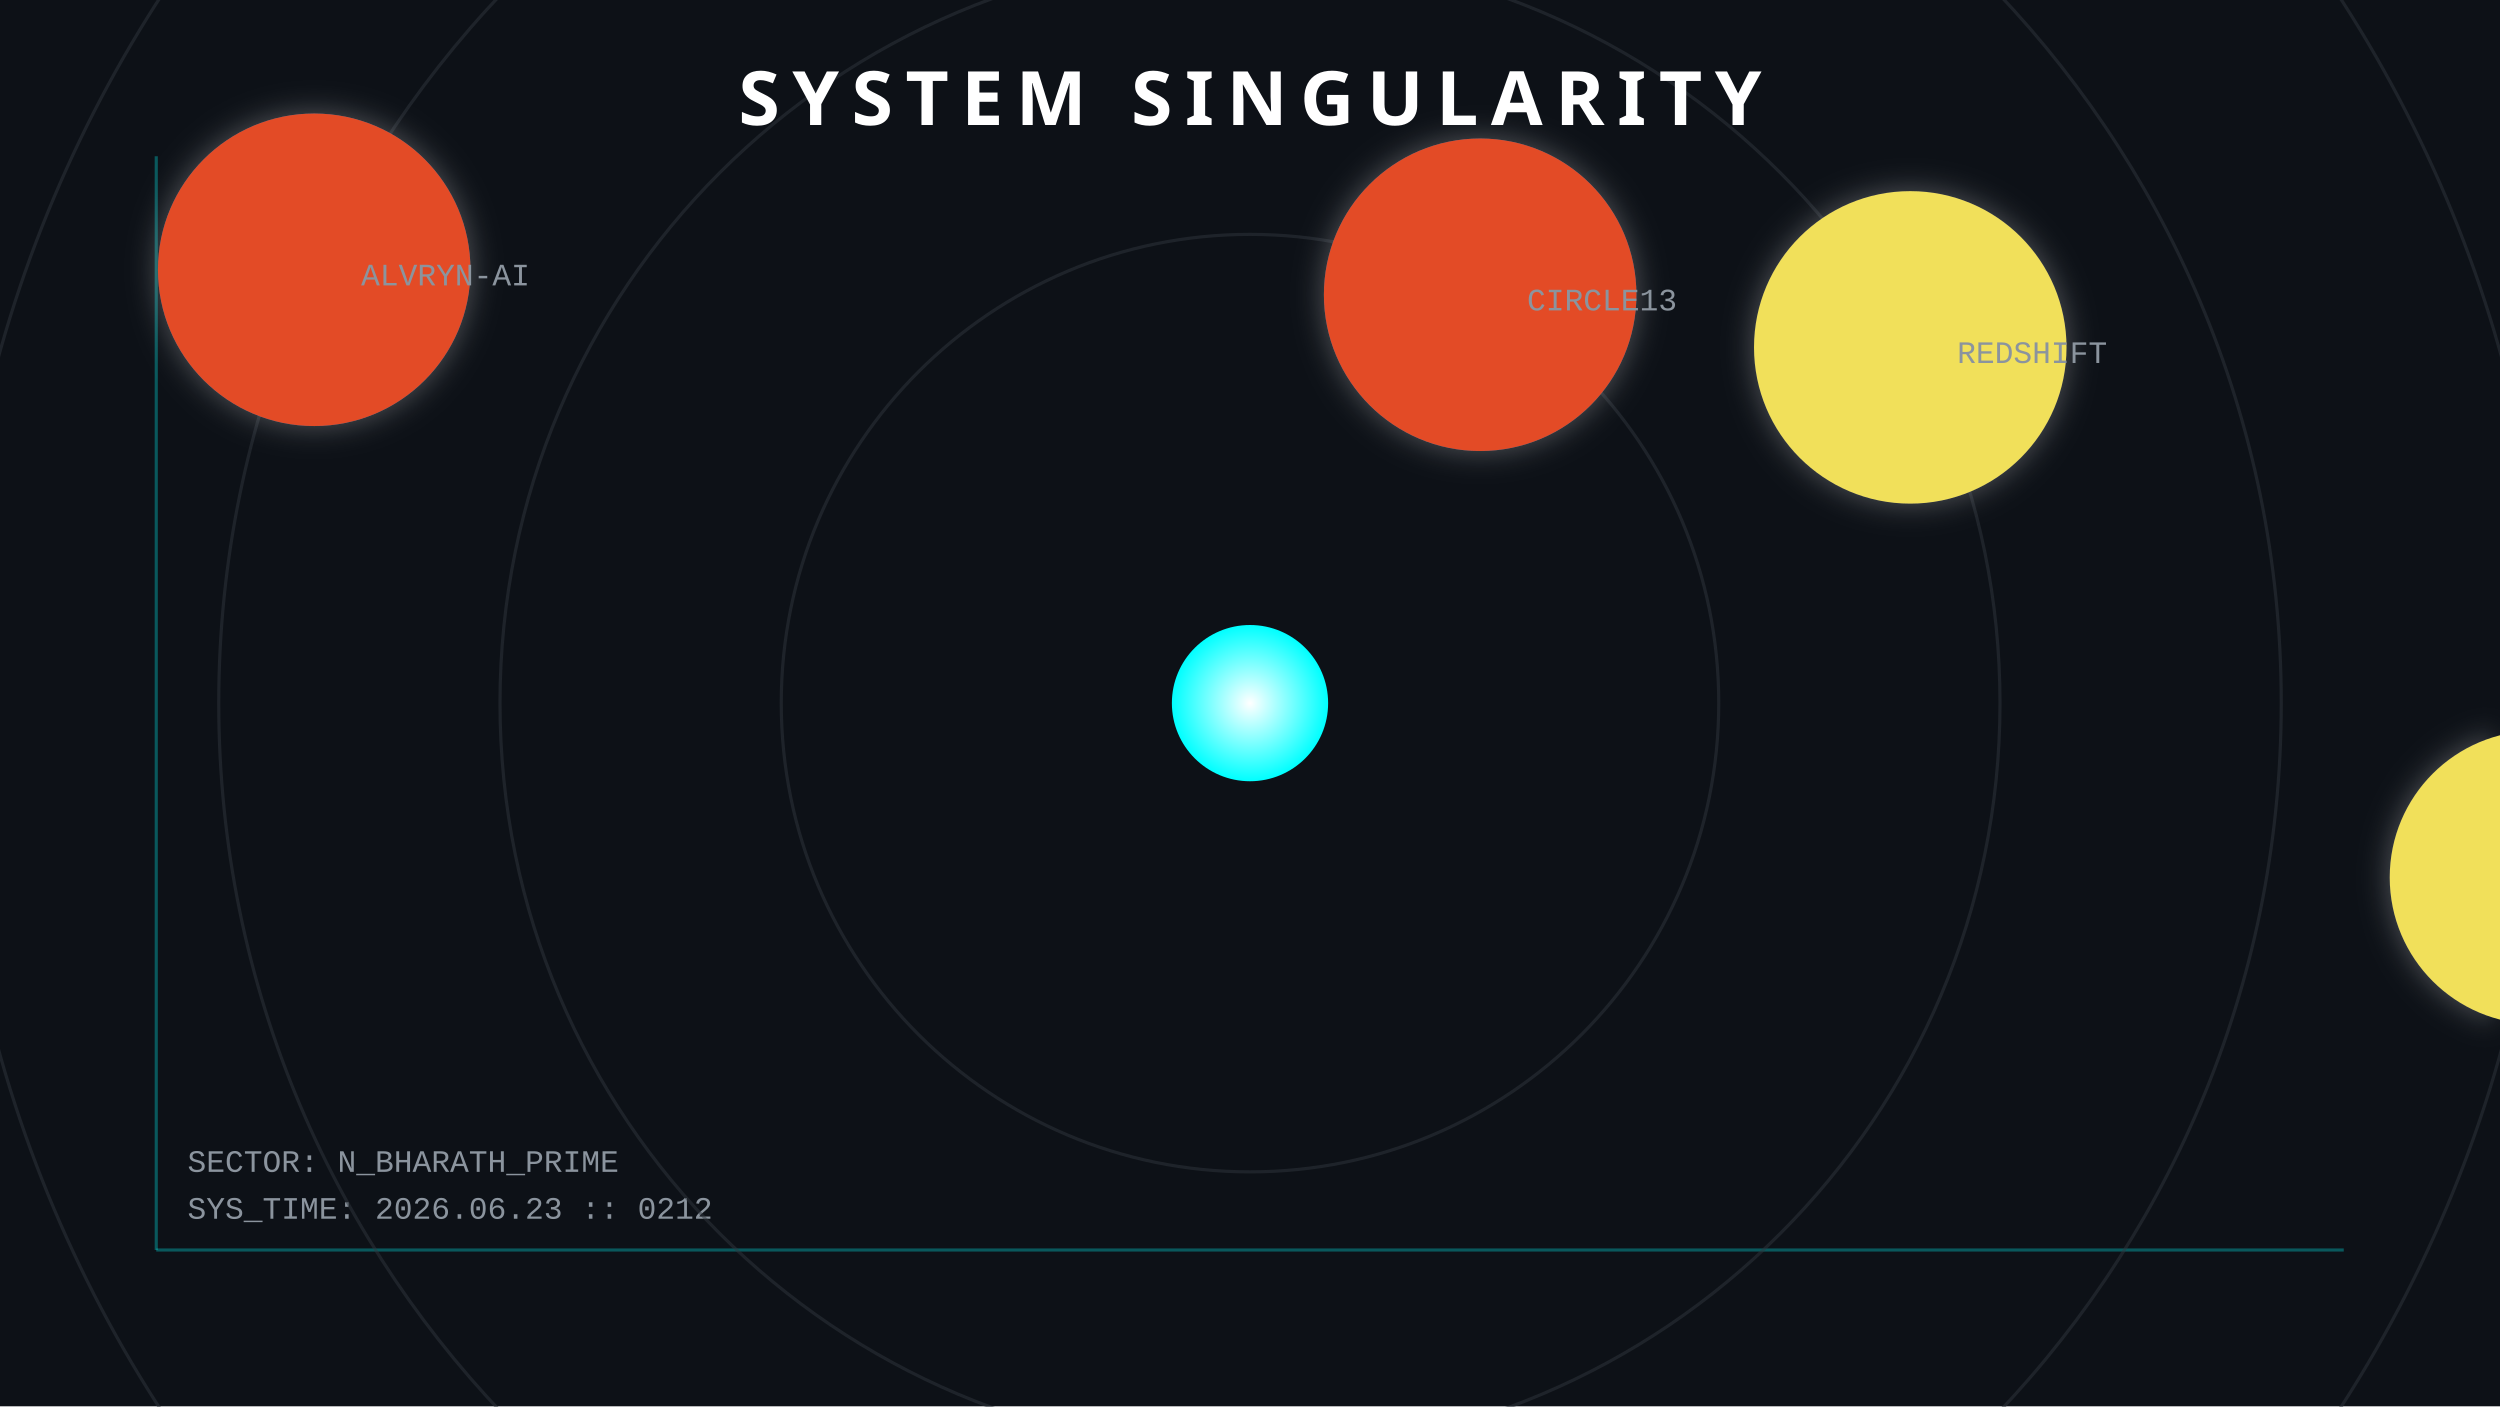
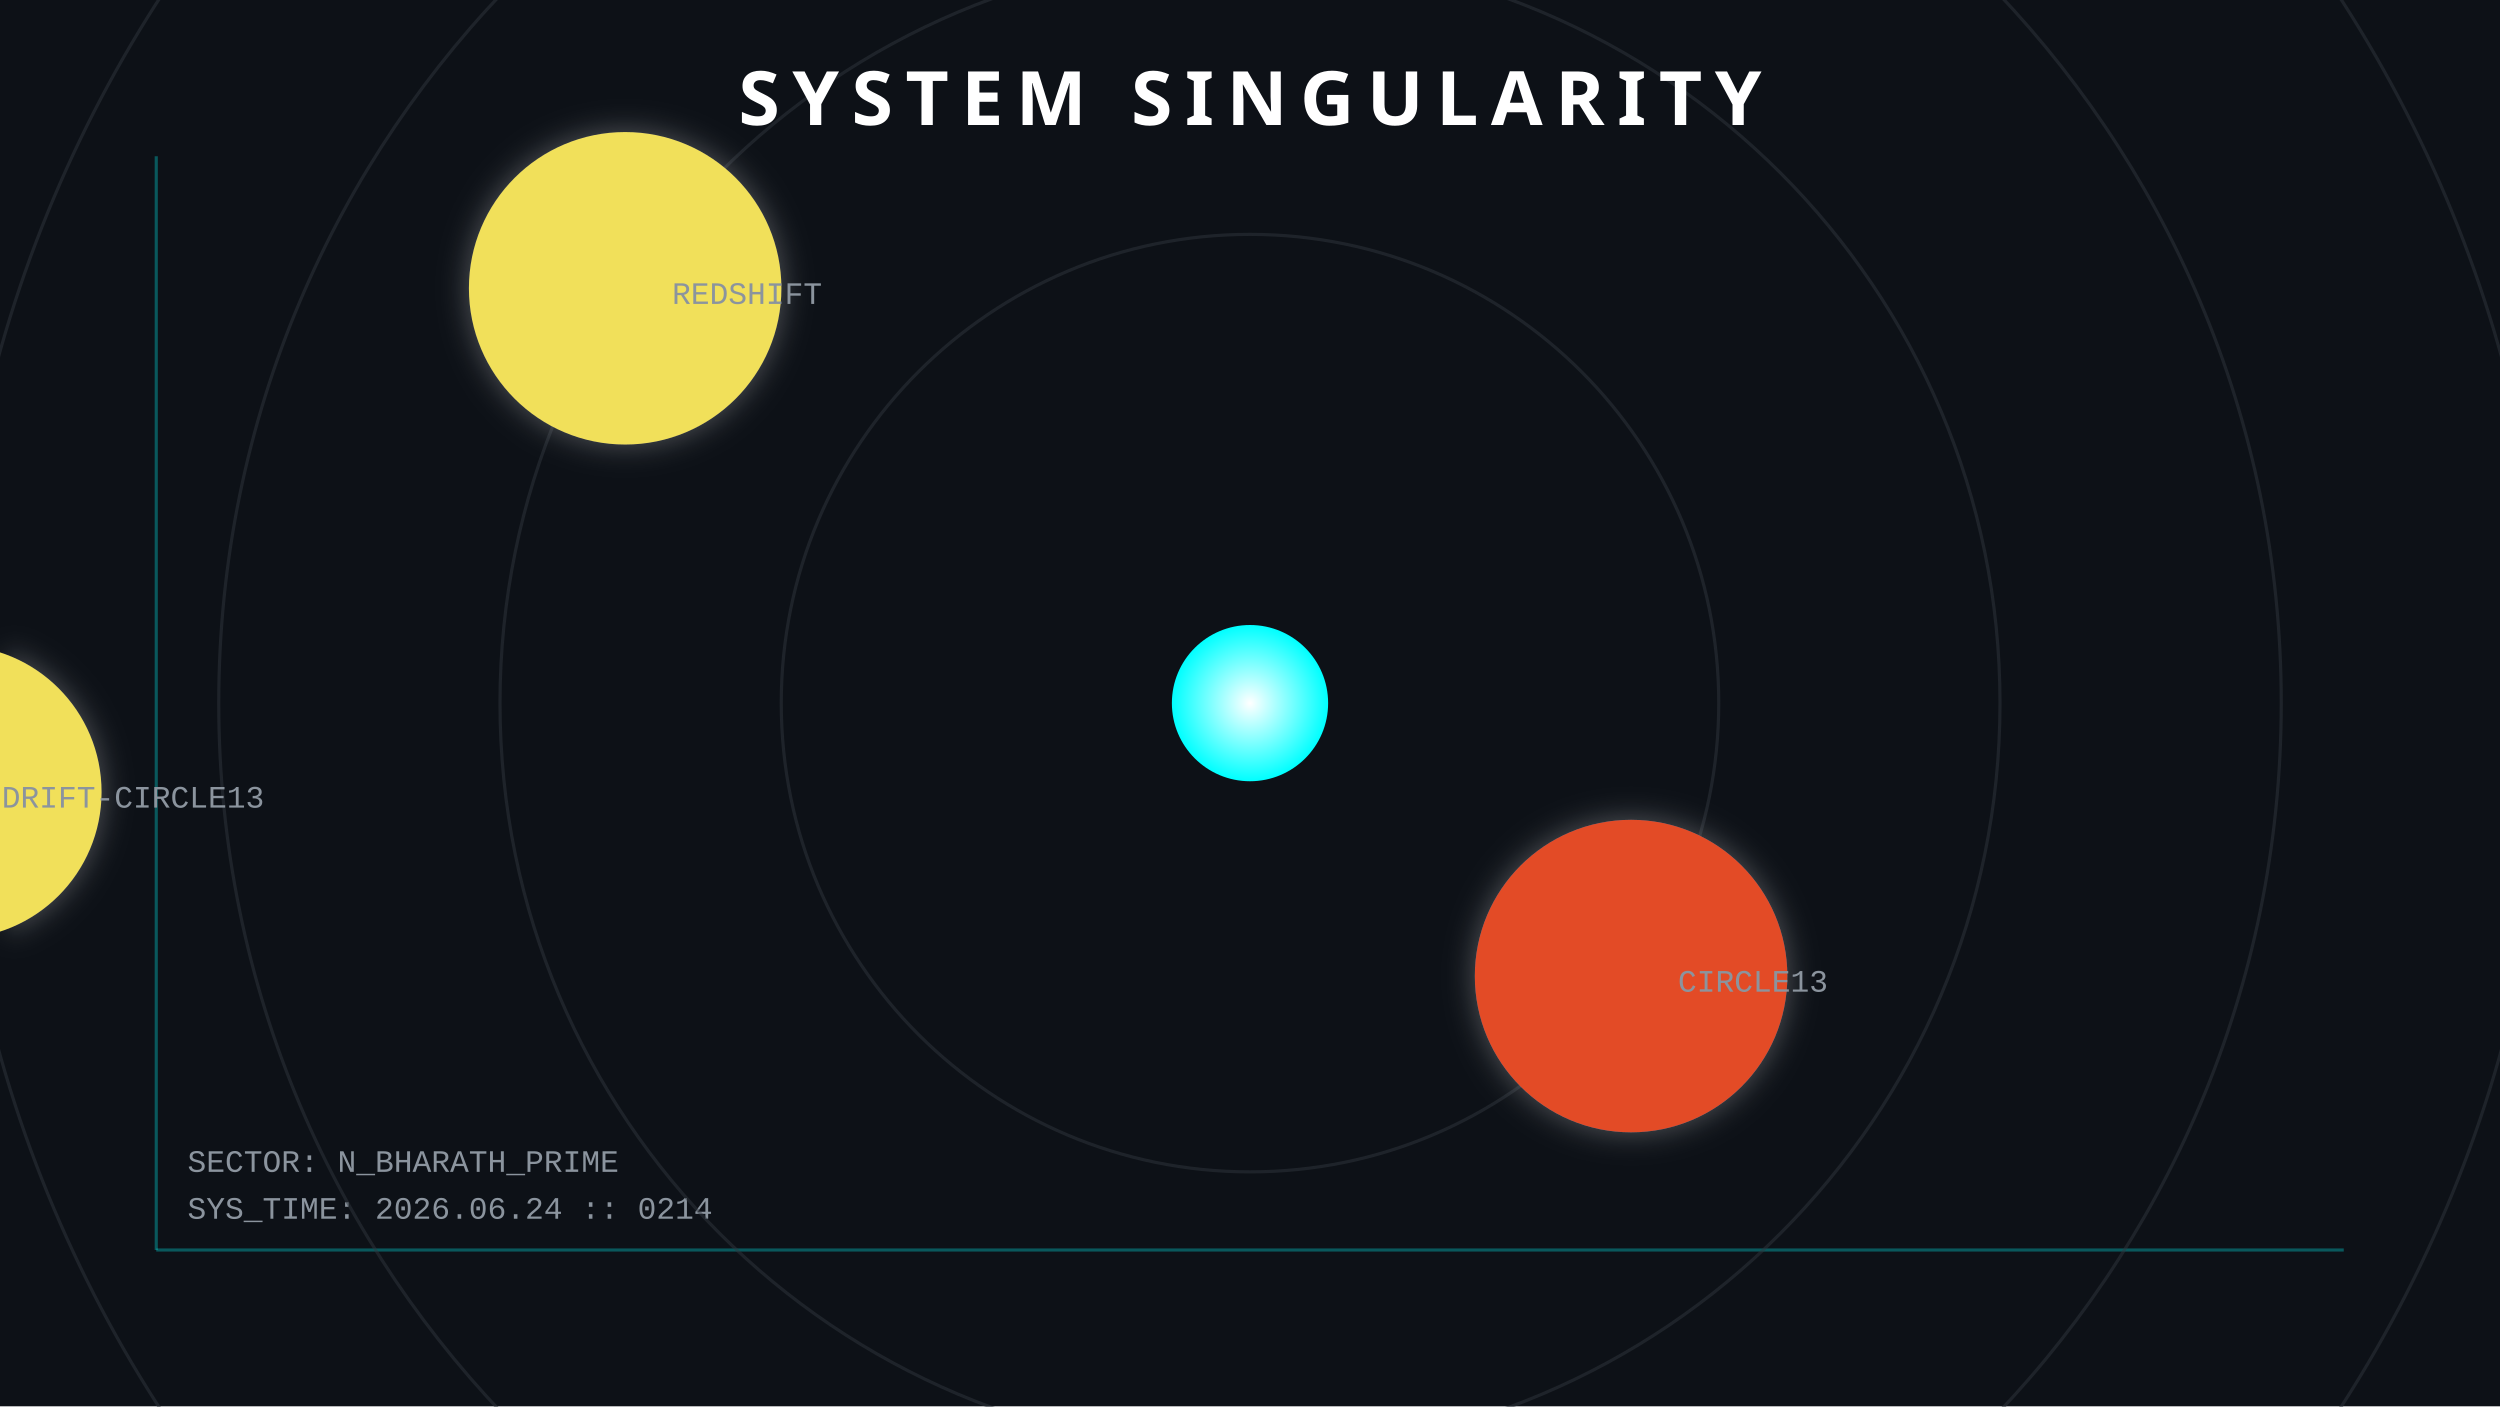
<svg xmlns="http://www.w3.org/2000/svg" width="800" height="450">
  <style>
        .orbit { fill: none; stroke: #30363d; stroke-width: 1; opacity: 0.5; }
        .planet { filter: drop-shadow(0 0 5px rgba(255,255,255,0.3)); }
        .text { font-family: 'Courier New', monospace; fill: #8b949e; font-size: 10px; }
        .title { font-family: sans-serif; fill: white; font-weight: bold; font-size: 24px; letter-spacing: 4px; }
        .hud-line { stroke: #00ffff; stroke-width: 1; opacity: 0.3; }
        
        /* ANIMATIONS */
        @keyframes pulse { 0% { r: 25; opacity: 0.8; } 50% { r: 30; opacity: 0.4; } 100% { r: 25; opacity: 0.8; } }
        .sun { animation: pulse 4s infinite; }
    </style>
  <rect width="100%" height="100%" fill="#0d1117" />
  <line x1="50" y1="50" x2="50" y2="400" class="hud-line" />
  <line x1="50" y1="400" x2="750" y2="400" class="hud-line" />
-   <text x="60" y="390" class="text">SYS_TIME: 2026.06.23 :: 0212</text>
+   <text x="60" y="390" class="text">SYS_TIME: 2026.06.24 :: 0214</text>
  <text x="60" y="375" class="text">SECTOR: N_BHARATH_PRIME</text>
  <circle cx="400" cy="225" r="25" fill="url(#grad1)" class="sun" />
  <defs>
    <radialGradient id="grad1" cx="50%" cy="50%" r="50%" fx="50%" fy="50%">
      <stop offset="0%" style="stop-color:white;stop-opacity:1" />
      <stop offset="100%" style="stop-color:#00ffff;stop-opacity:1" />
    </radialGradient>
  </defs>
  <circle cx="400" cy="225" r="150.0" class="orbit" />
-   <circle cx="473.65" cy="94.326" r="50" fill="#e34c26" class="planet" />
-   <text x="488.65" y="99.326" class="text" fill="white">CIRCLE13</text>
+   <circle cx="521.947" cy="312.343" r="50" fill="#e34c26" class="planet" />
+   <text x="536.947" y="317.343" class="text" fill="white">CIRCLE13</text>
  <circle cx="400" cy="225" r="240.0" class="orbit" />
-   <circle cx="611.285" cy="111.163" r="50" fill="#f1e05a" class="planet" />
-   <text x="626.285" y="116.163" class="text" fill="white">REDSHIFT</text>
+   <circle cx="200.053" cy="92.255" r="50" fill="#f1e05a" class="planet" />
+   <text x="215.053" y="97.255" class="text" fill="white">REDSHIFT</text>
  <circle cx="400" cy="225" r="330.0" class="orbit" />
-   <circle cx="100.548" cy="86.334" r="50" fill="#e34c26" class="planet" />
-   <text x="115.548" y="91.334" class="text" fill="white">ALVRYN-AI</text>
+   <circle cx="545.984" cy="520.954" r="50" fill="#e34c26" class="planet" />
+   <text x="560.984" y="525.954" class="text" fill="white">ALVRYN-AI</text>
  <circle cx="400" cy="225" r="415.422" class="orbit" />
-   <circle cx="811.66" cy="280.781" r="46.948" fill="#f1e05a" class="planet" />
-   <text x="826.66" y="285.781" class="text" fill="white">DRIFT-CIRCLE13</text>
+   <circle cx="-14.447" cy="253.442" r="46.948" fill="#f1e05a" class="planet" />
+   <text x="0.553" y="258.442" class="text" fill="white">DRIFT-CIRCLE13</text>
  <circle cx="400" cy="225" r="461.81" class="orbit" />
-   <circle cx="846.071" cy="105.464" r="20.925" fill="#2b7489" class="planet" />
-   <text x="861.071" y="110.464" class="text" fill="white">DSATM-EXAM-SYSTEM-</text>
-   <circle cx="400" cy="225" r="504.971" class="orbit" />
-   <circle cx="211.876" cy="693.62" r="18.774" fill="#8b949e" class="planet" />
-   <text x="226.876" y="698.62" class="text" fill="white">NBHARATH1306</text>
-   <circle cx="400" cy="225" r="547.203" class="orbit" />
-   <circle cx="891.242" cy="466.064" r="18.155" fill="#e34c26" class="planet" />
-   <text x="906.242" y="471.064" class="text" fill="white">WEBSITE-EQUDATOR-TRADING-PLATFORM</text>
-   <circle cx="400" cy="225" r="578.035" class="orbit" />
-   <circle cx="603.703" cy="765.953" r="10.555" fill="#8b949e" class="planet" />
-   <text x="618.703" y="770.953" class="text" fill="white">FLASK</text>
-   <circle cx="400" cy="225" r="608.308" class="orbit" />
-   <circle cx="-207.145" cy="187.387" r="10.182" fill="#8b949e" class="planet" />
-   <text x="-192.145" y="192.387" class="text" fill="white">HCF-INTERNSHIP</text>
-   <circle cx="400" cy="225" r="637.178" class="orbit" />
-   <circle cx="884.32" cy="639.04" r="9.246" fill="#8b949e" class="planet" />
+   <circle cx="734.654" cy="543.236" r="20.925" fill="#2b7489" class="planet" />
+   <text x="749.654" y="548.236" class="text" fill="white">DSATM-EXAM-SYSTEM-</text>
+   <circle cx="400" cy="225" r="504.972" class="orbit" />
+   <circle cx="30.658" cy="-119.359" r="18.775" fill="#8b949e" class="planet" />
+   <text x="45.658" y="-114.359" class="text" fill="white">NBHARATH1306</text>
+   <circle cx="400" cy="225" r="547.204" class="orbit" />
+   <circle cx="922.035" cy="60.95" r="18.155" fill="#e34c26" class="planet" />
+   <text x="937.035" y="65.95" class="text" fill="white">WEBSITE-EQUDATOR-TRADING-PLATFORM</text>
+   <circle cx="400" cy="225" r="578.037" class="orbit" />
+   <circle cx="297.928" cy="-343.954" r="10.555" fill="#8b949e" class="planet" />
+   <text x="312.928" y="-338.954" class="text" fill="white">FLASK</text>
+   <circle cx="400" cy="225" r="608.31" class="orbit" />
+   <circle cx="745.74" cy="-275.504" r="10.182" fill="#8b949e" class="planet" />
+   <text x="760.74" y="-270.504" class="text" fill="white">HCF-INTERNSHIP</text>
+   <circle cx="400" cy="225" r="637.179" class="orbit" />
+   <circle cx="-61.934" cy="663.878" r="9.246" fill="#8b949e" class="planet" />
  <text x="400" y="40" text-anchor="middle" class="title">SYSTEM SINGULARITY</text>
</svg>
